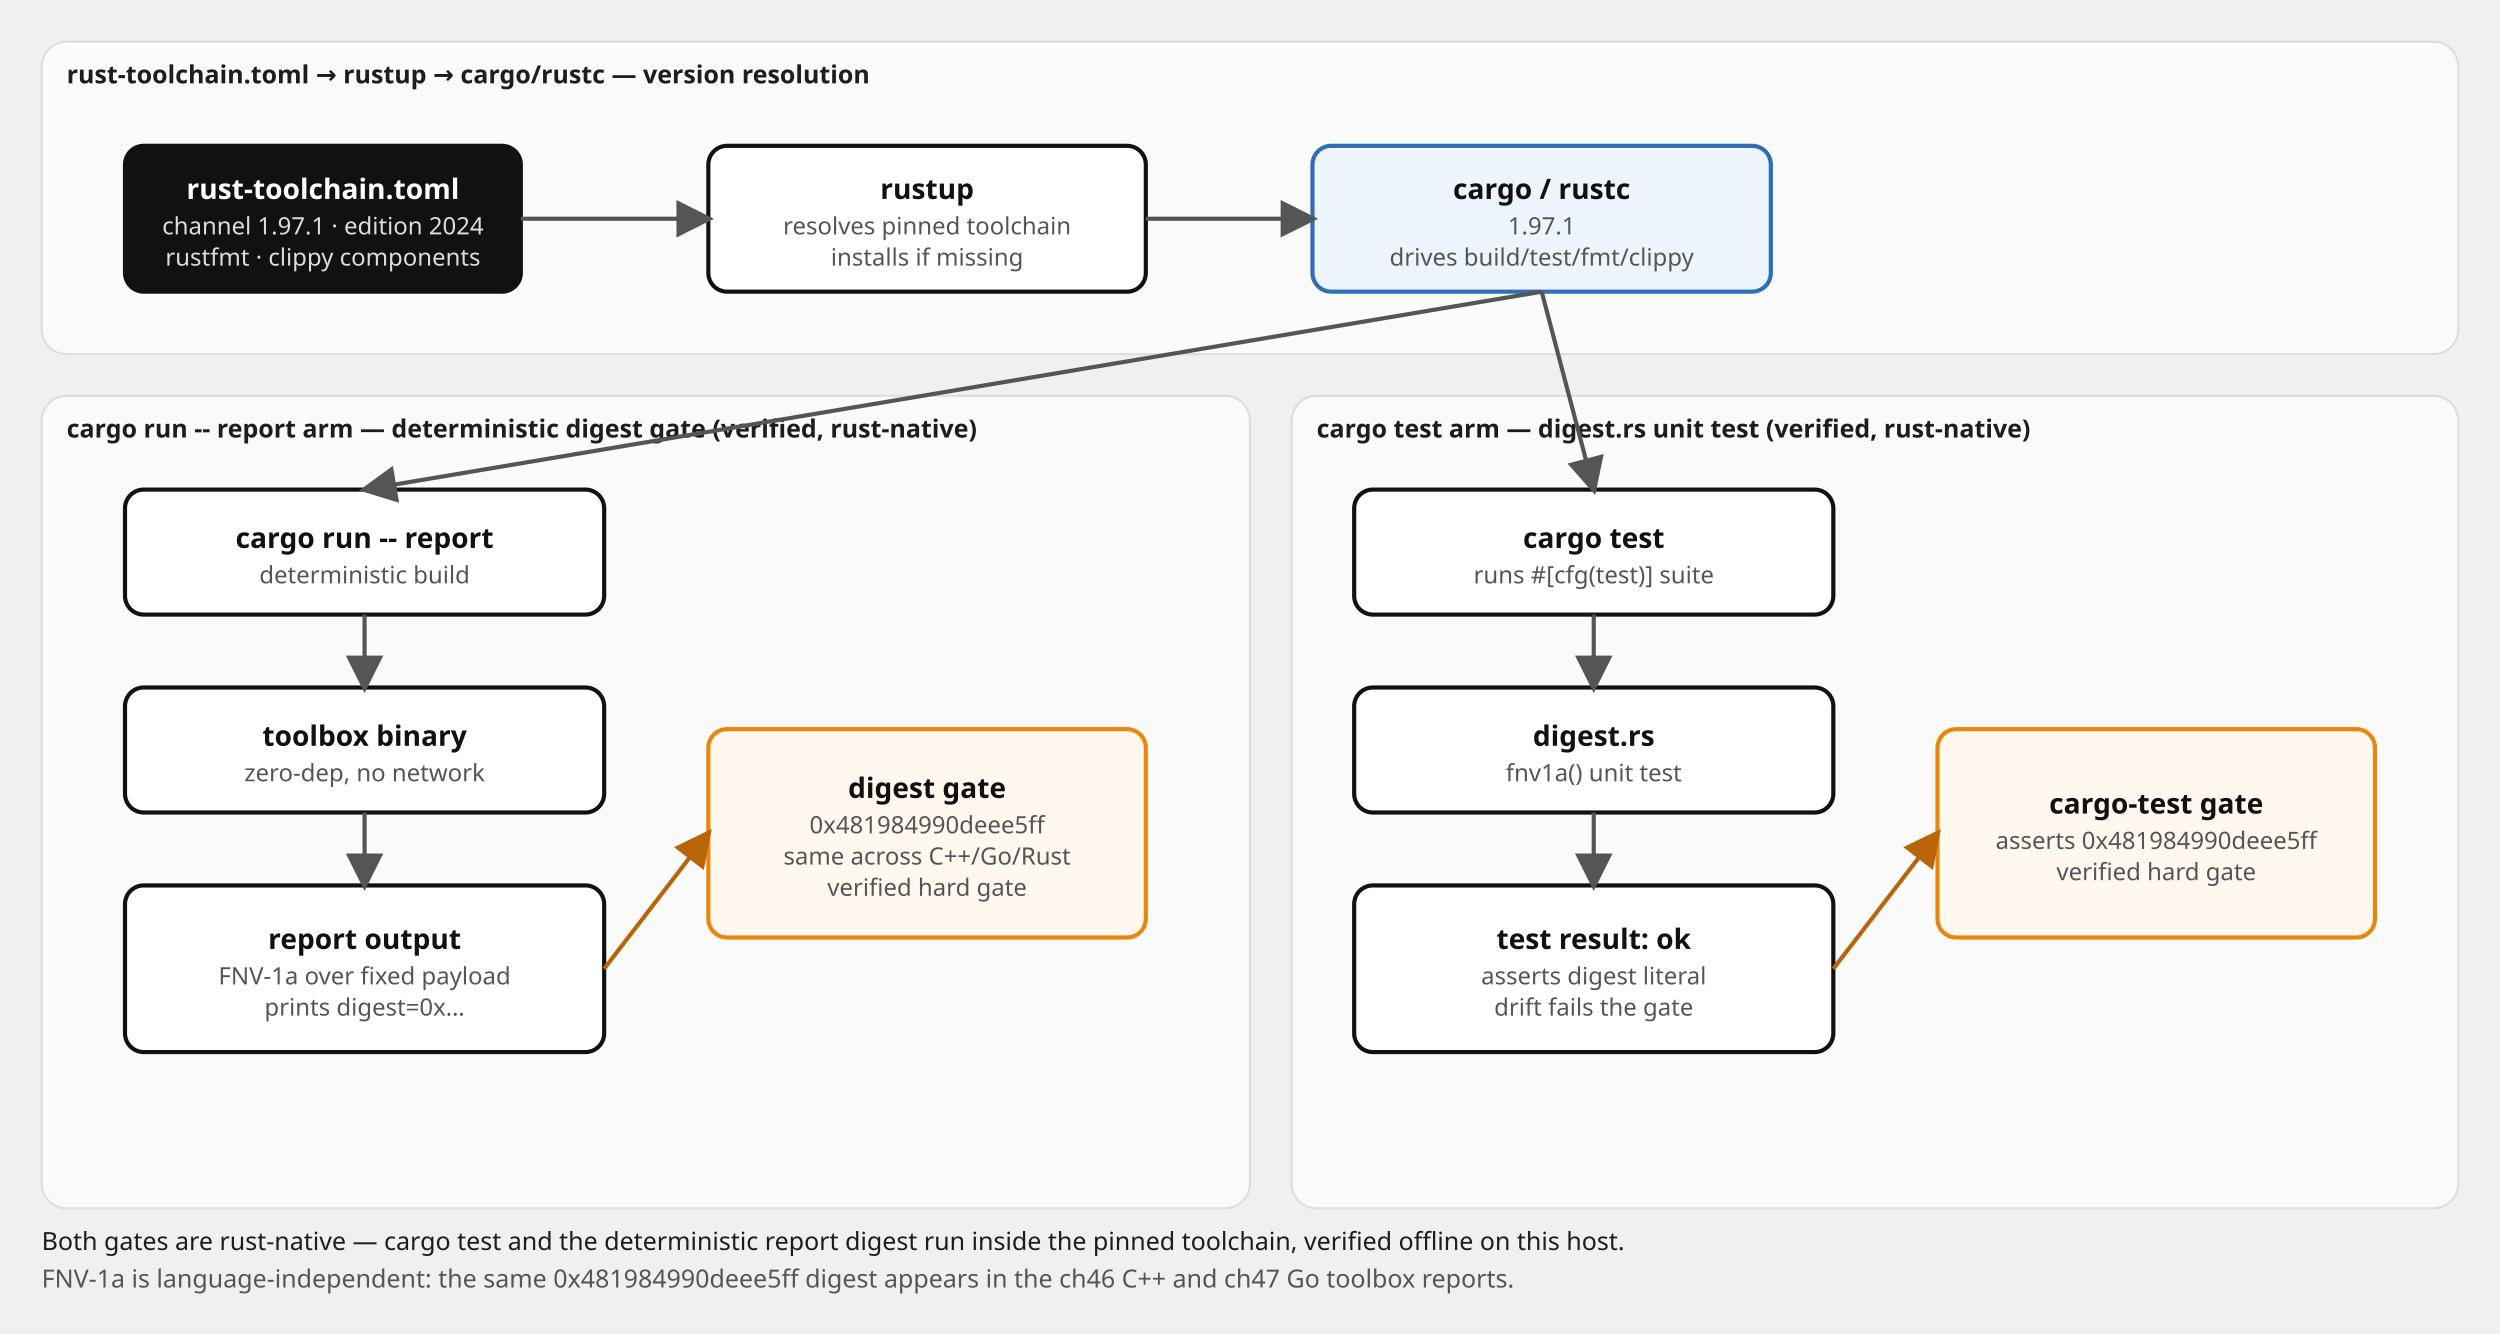
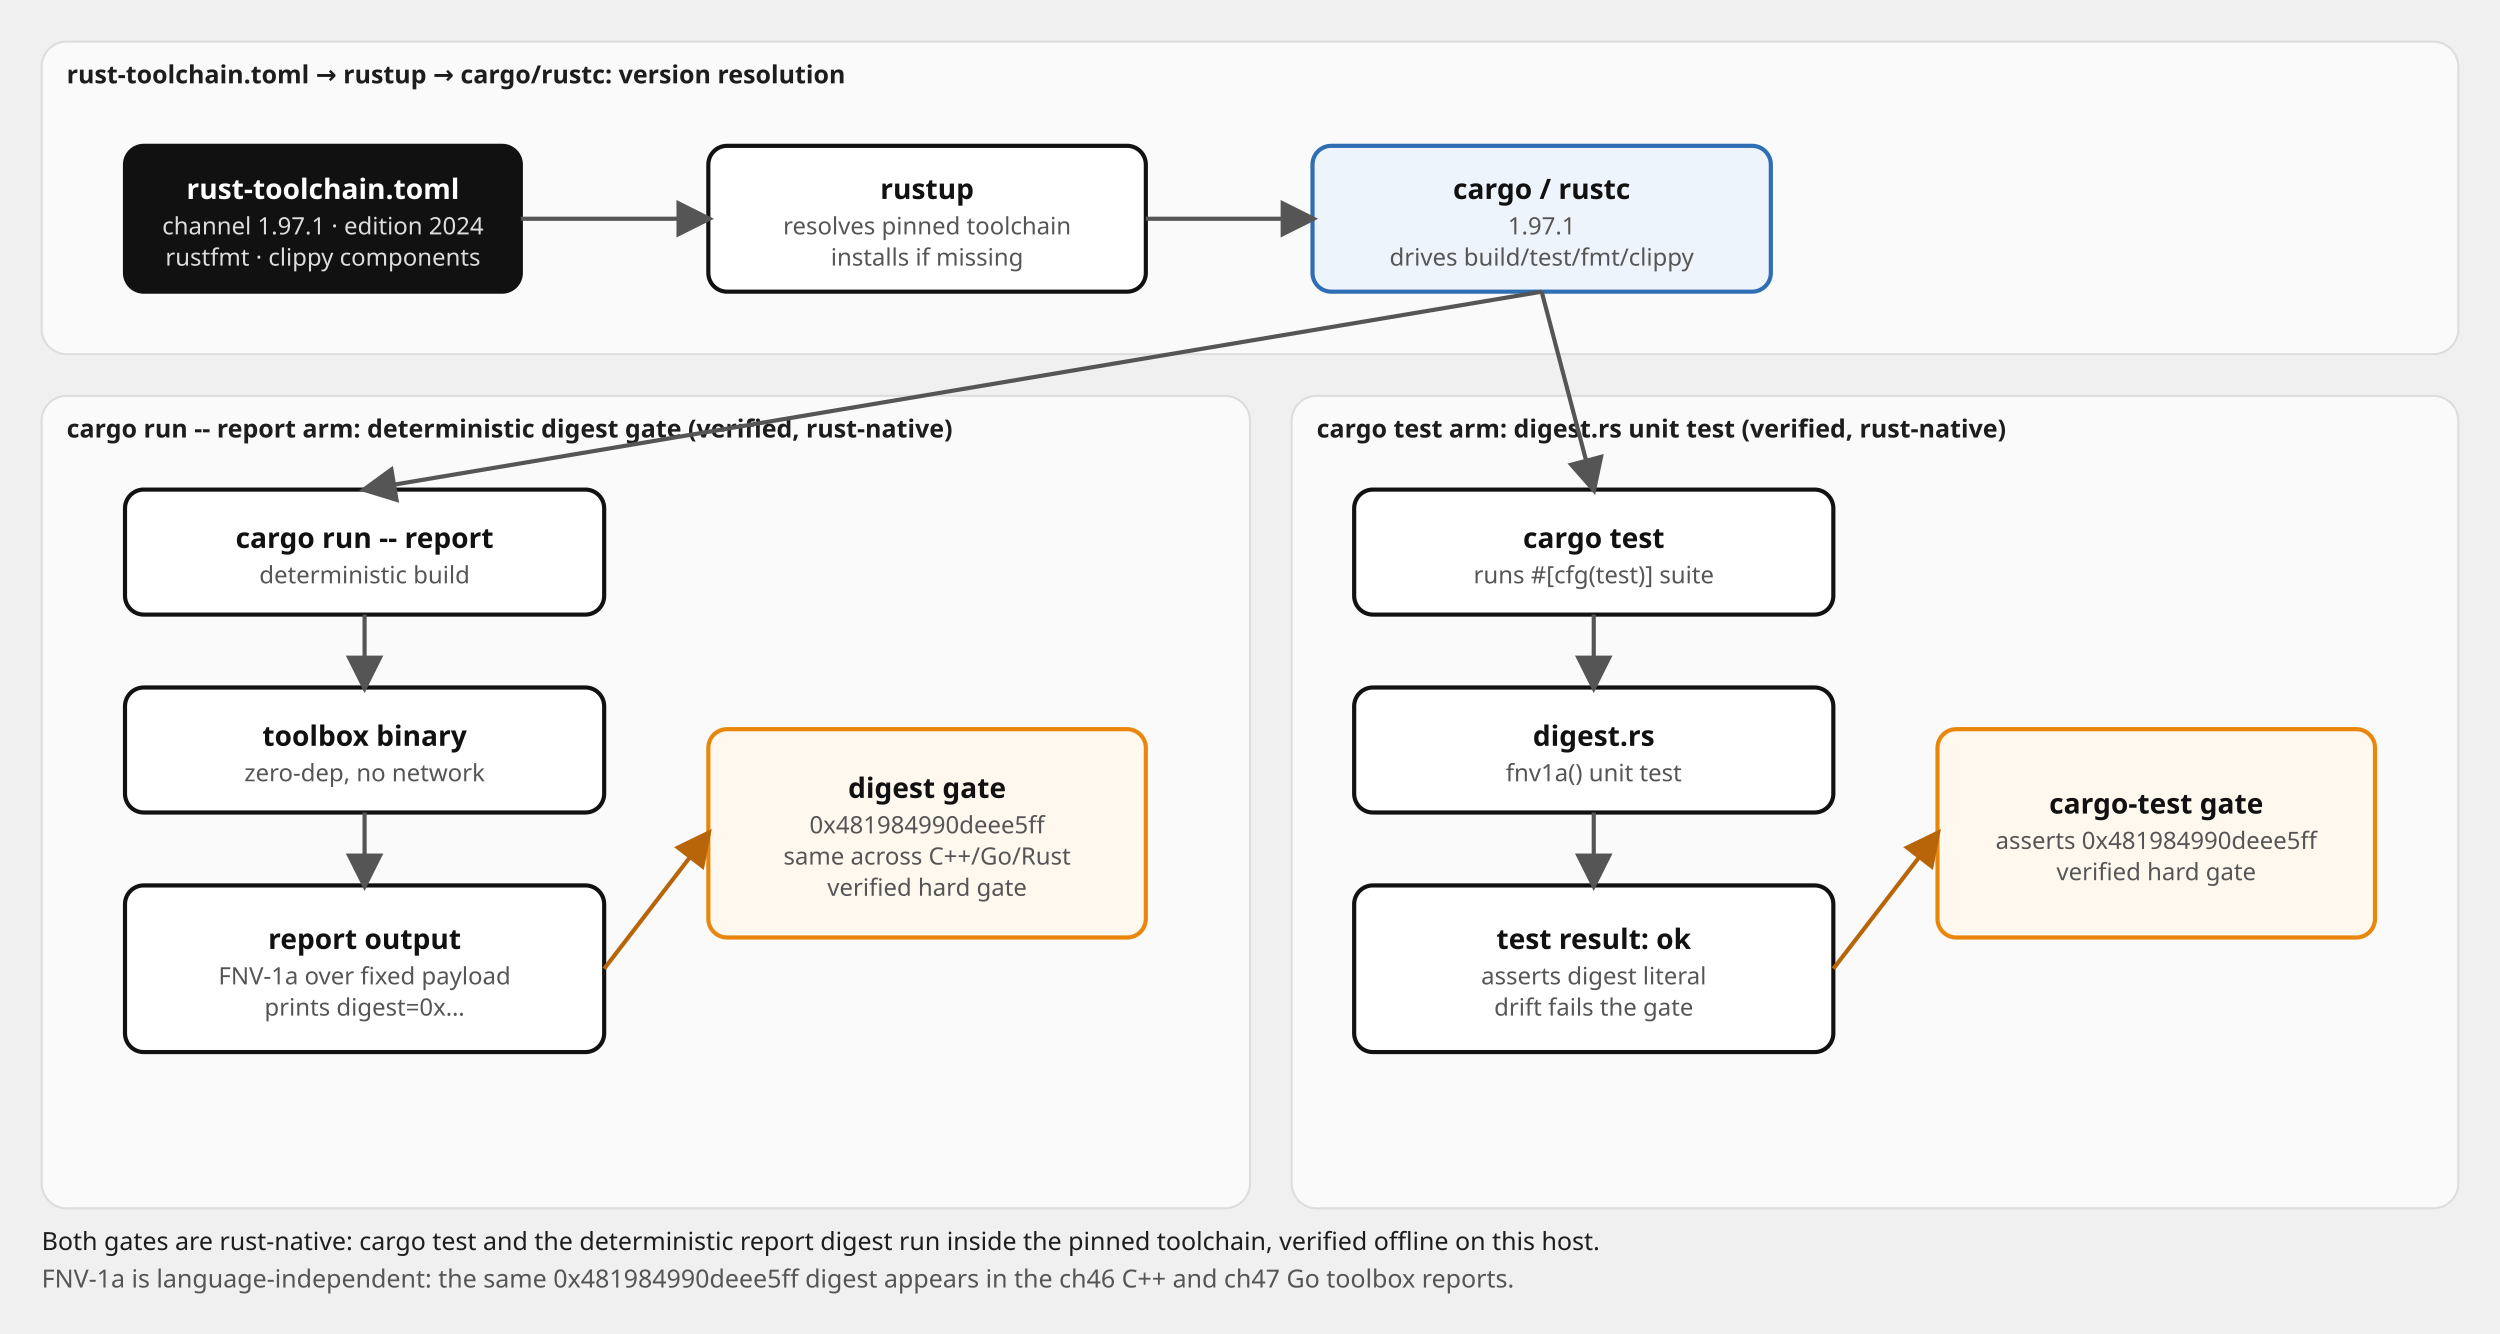
<svg xmlns="http://www.w3.org/2000/svg" viewBox="0 0 1200 640" font-family="'Red Hat Text', system-ui, sans-serif" role="img">
  <defs>
    <marker id="a" viewBox="0 0 10 10" refX="8.5" refY="5" markerWidth="9" markerHeight="9" orient="auto-start-reverse">
      <path d="M0,0 L10,5 L0,10 z" fill="#555" />
    </marker>
    <marker id="am" viewBox="0 0 10 10" refX="8.5" refY="5" markerWidth="9" markerHeight="9" orient="auto-start-reverse">
      <path d="M0,0 L10,5 L0,10 z" fill="#b8650a" />
    </marker>
  </defs>
  <rect x="20" y="20" width="1160" height="150" rx="12" fill="#fafafa" stroke="#ddd" />
-   <text x="32" y="40" font-size="12" font-weight="700" fill="#1d1d1d">rust-toolchain.toml → rustup → cargo/rustc — version resolution</text>
+   <text x="32" y="40" font-size="12" font-weight="700" fill="#1d1d1d">rust-toolchain.toml → rustup → cargo/rustc: version resolution</text>
  <rect x="20" y="190" width="580" height="390" rx="12" fill="#fafafa" stroke="#ddd" />
-   <text x="32" y="210" font-size="12" font-weight="700" fill="#1d1d1d">cargo run -- report arm — deterministic digest gate (verified, rust-native)</text>
+   <text x="32" y="210" font-size="12" font-weight="700" fill="#1d1d1d">cargo run -- report arm: deterministic digest gate (verified, rust-native)</text>
  <rect x="620" y="190" width="560" height="390" rx="12" fill="#fafafa" stroke="#ddd" />
-   <text x="632" y="210" font-size="12" font-weight="700" fill="#1d1d1d">cargo test arm — digest.rs unit test (verified, rust-native)</text>
+   <text x="632" y="210" font-size="12" font-weight="700" fill="#1d1d1d">cargo test arm: digest.rs unit test (verified, rust-native)</text>
  <rect x="60" y="70" width="190" height="70" rx="9" fill="#111111" stroke="#111111" stroke-width="2" />
  <text x="155.0" y="95.5" font-size="13.5" font-weight="700" fill="#ffffff" text-anchor="middle">rust-toolchain.toml</text>
  <text x="155.0" y="112.5" font-size="11.5" fill="#dddddd" text-anchor="middle">channel 1.97.1 · edition 2024</text>
  <text x="155.0" y="127.5" font-size="11.5" fill="#dddddd" text-anchor="middle">rustfmt · clippy components</text>
  <rect x="340" y="70" width="210" height="70" rx="9" fill="#ffffff" stroke="#111111" stroke-width="2" />
  <text x="445.0" y="95.5" font-size="13.5" font-weight="700" fill="#111111" text-anchor="middle">rustup</text>
  <text x="445.0" y="112.5" font-size="11.5" fill="#555555" text-anchor="middle">resolves pinned toolchain</text>
  <text x="445.0" y="127.5" font-size="11.5" fill="#555555" text-anchor="middle">installs if missing</text>
  <rect x="630" y="70" width="220" height="70" rx="9" fill="#eef4fb" stroke="#2f6db5" stroke-width="2" />
  <text x="740.0" y="95.5" font-size="13.5" font-weight="700" fill="#111111" text-anchor="middle">cargo / rustc</text>
  <text x="740.0" y="112.5" font-size="11.5" fill="#555555" text-anchor="middle">1.97.1</text>
  <text x="740.0" y="127.5" font-size="11.5" fill="#555555" text-anchor="middle">drives build/test/fmt/clippy</text>
  <rect x="60" y="235" width="230" height="60" rx="9" fill="#ffffff" stroke="#111111" stroke-width="2" />
  <text x="175.0" y="263.0" font-size="13.5" font-weight="700" fill="#111111" text-anchor="middle">cargo run -- report</text>
  <text x="175.0" y="280.0" font-size="11.5" fill="#555555" text-anchor="middle">deterministic build</text>
  <rect x="60" y="330" width="230" height="60" rx="9" fill="#ffffff" stroke="#111111" stroke-width="2" />
  <text x="175.0" y="358.0" font-size="13.5" font-weight="700" fill="#111111" text-anchor="middle">toolbox binary</text>
  <text x="175.0" y="375.0" font-size="11.5" fill="#555555" text-anchor="middle">zero-dep, no network</text>
  <rect x="60" y="425" width="230" height="80" rx="9" fill="#ffffff" stroke="#111111" stroke-width="2" />
  <text x="175.0" y="455.5" font-size="13.5" font-weight="700" fill="#111111" text-anchor="middle">report output</text>
  <text x="175.0" y="472.5" font-size="11.5" fill="#555555" text-anchor="middle">FNV-1a over fixed payload</text>
  <text x="175.0" y="487.5" font-size="11.5" fill="#555555" text-anchor="middle">prints digest=0x…</text>
  <rect x="340" y="350" width="210" height="100" rx="9" fill="#fff8ef" stroke="#e8870c" stroke-width="2" />
  <text x="445.0" y="383.0" font-size="13.5" font-weight="700" fill="#111111" text-anchor="middle">digest gate</text>
  <text x="445.0" y="400.0" font-size="11.5" fill="#555555" text-anchor="middle">0x481984990deee5ff</text>
  <text x="445.0" y="415.0" font-size="11.5" fill="#555555" text-anchor="middle">same across C++/Go/Rust</text>
  <text x="445.0" y="430.0" font-size="11.5" fill="#555555" text-anchor="middle">verified hard gate</text>
  <rect x="650" y="235" width="230" height="60" rx="9" fill="#ffffff" stroke="#111111" stroke-width="2" />
  <text x="765.0" y="263.0" font-size="13.5" font-weight="700" fill="#111111" text-anchor="middle">cargo test</text>
  <text x="765.0" y="280.0" font-size="11.5" fill="#555555" text-anchor="middle">runs #[cfg(test)] suite</text>
  <rect x="650" y="330" width="230" height="60" rx="9" fill="#ffffff" stroke="#111111" stroke-width="2" />
  <text x="765.0" y="358.0" font-size="13.5" font-weight="700" fill="#111111" text-anchor="middle">digest.rs</text>
  <text x="765.0" y="375.0" font-size="11.5" fill="#555555" text-anchor="middle">fnv1a() unit test</text>
  <rect x="650" y="425" width="230" height="80" rx="9" fill="#ffffff" stroke="#111111" stroke-width="2" />
  <text x="765.0" y="455.5" font-size="13.5" font-weight="700" fill="#111111" text-anchor="middle">test result: ok</text>
  <text x="765.0" y="472.5" font-size="11.5" fill="#555555" text-anchor="middle">asserts digest literal</text>
  <text x="765.0" y="487.5" font-size="11.5" fill="#555555" text-anchor="middle">drift fails the gate</text>
  <rect x="930" y="350" width="210" height="100" rx="9" fill="#fff8ef" stroke="#e8870c" stroke-width="2" />
  <text x="1035.0" y="390.5" font-size="13.5" font-weight="700" fill="#111111" text-anchor="middle">cargo-test gate</text>
  <text x="1035.0" y="407.5" font-size="11.5" fill="#555555" text-anchor="middle">asserts 0x481984990deee5ff</text>
  <text x="1035.0" y="422.5" font-size="11.5" fill="#555555" text-anchor="middle">verified hard gate</text>
  <path d="M250,105 L340,105" fill="none" stroke="#555" stroke-width="2" marker-end="url(#a)" />
  <path d="M550,105 L630,105" fill="none" stroke="#555" stroke-width="2" marker-end="url(#a)" />
  <path d="M740,140 L175,235" fill="none" stroke="#555" stroke-width="2" marker-end="url(#a)" />
  <path d="M740,140 L765,235" fill="none" stroke="#555" stroke-width="2" marker-end="url(#a)" />
  <path d="M175,295 L175,330" fill="none" stroke="#555" stroke-width="2" marker-end="url(#a)" />
  <path d="M175,390 L175,425" fill="none" stroke="#555" stroke-width="2" marker-end="url(#a)" />
  <path d="M290,465 L340,400" fill="none" stroke="#b8650a" stroke-width="2" marker-end="url(#am)" />
  <path d="M765,295 L765,330" fill="none" stroke="#555" stroke-width="2" marker-end="url(#a)" />
  <path d="M765,390 L765,425" fill="none" stroke="#555" stroke-width="2" marker-end="url(#a)" />
  <path d="M880,465 L930,400" fill="none" stroke="#b8650a" stroke-width="2" marker-end="url(#am)" />
-   <text x="20" y="600" font-size="12" fill="#1d1d1d" text-anchor="start">Both gates are rust-native — cargo test and the deterministic report digest run inside the pinned toolchain, verified offline on this host.</text>
+   <text x="20" y="600" font-size="12" fill="#1d1d1d" text-anchor="start">Both gates are rust-native: cargo test and the deterministic report digest run inside the pinned toolchain, verified offline on this host.</text>
  <text x="20" y="618" font-size="12" fill="#555555" text-anchor="start">FNV-1a is language-independent: the same 0x481984990deee5ff digest appears in the ch46 C++ and ch47 Go toolbox reports.</text>
</svg>
